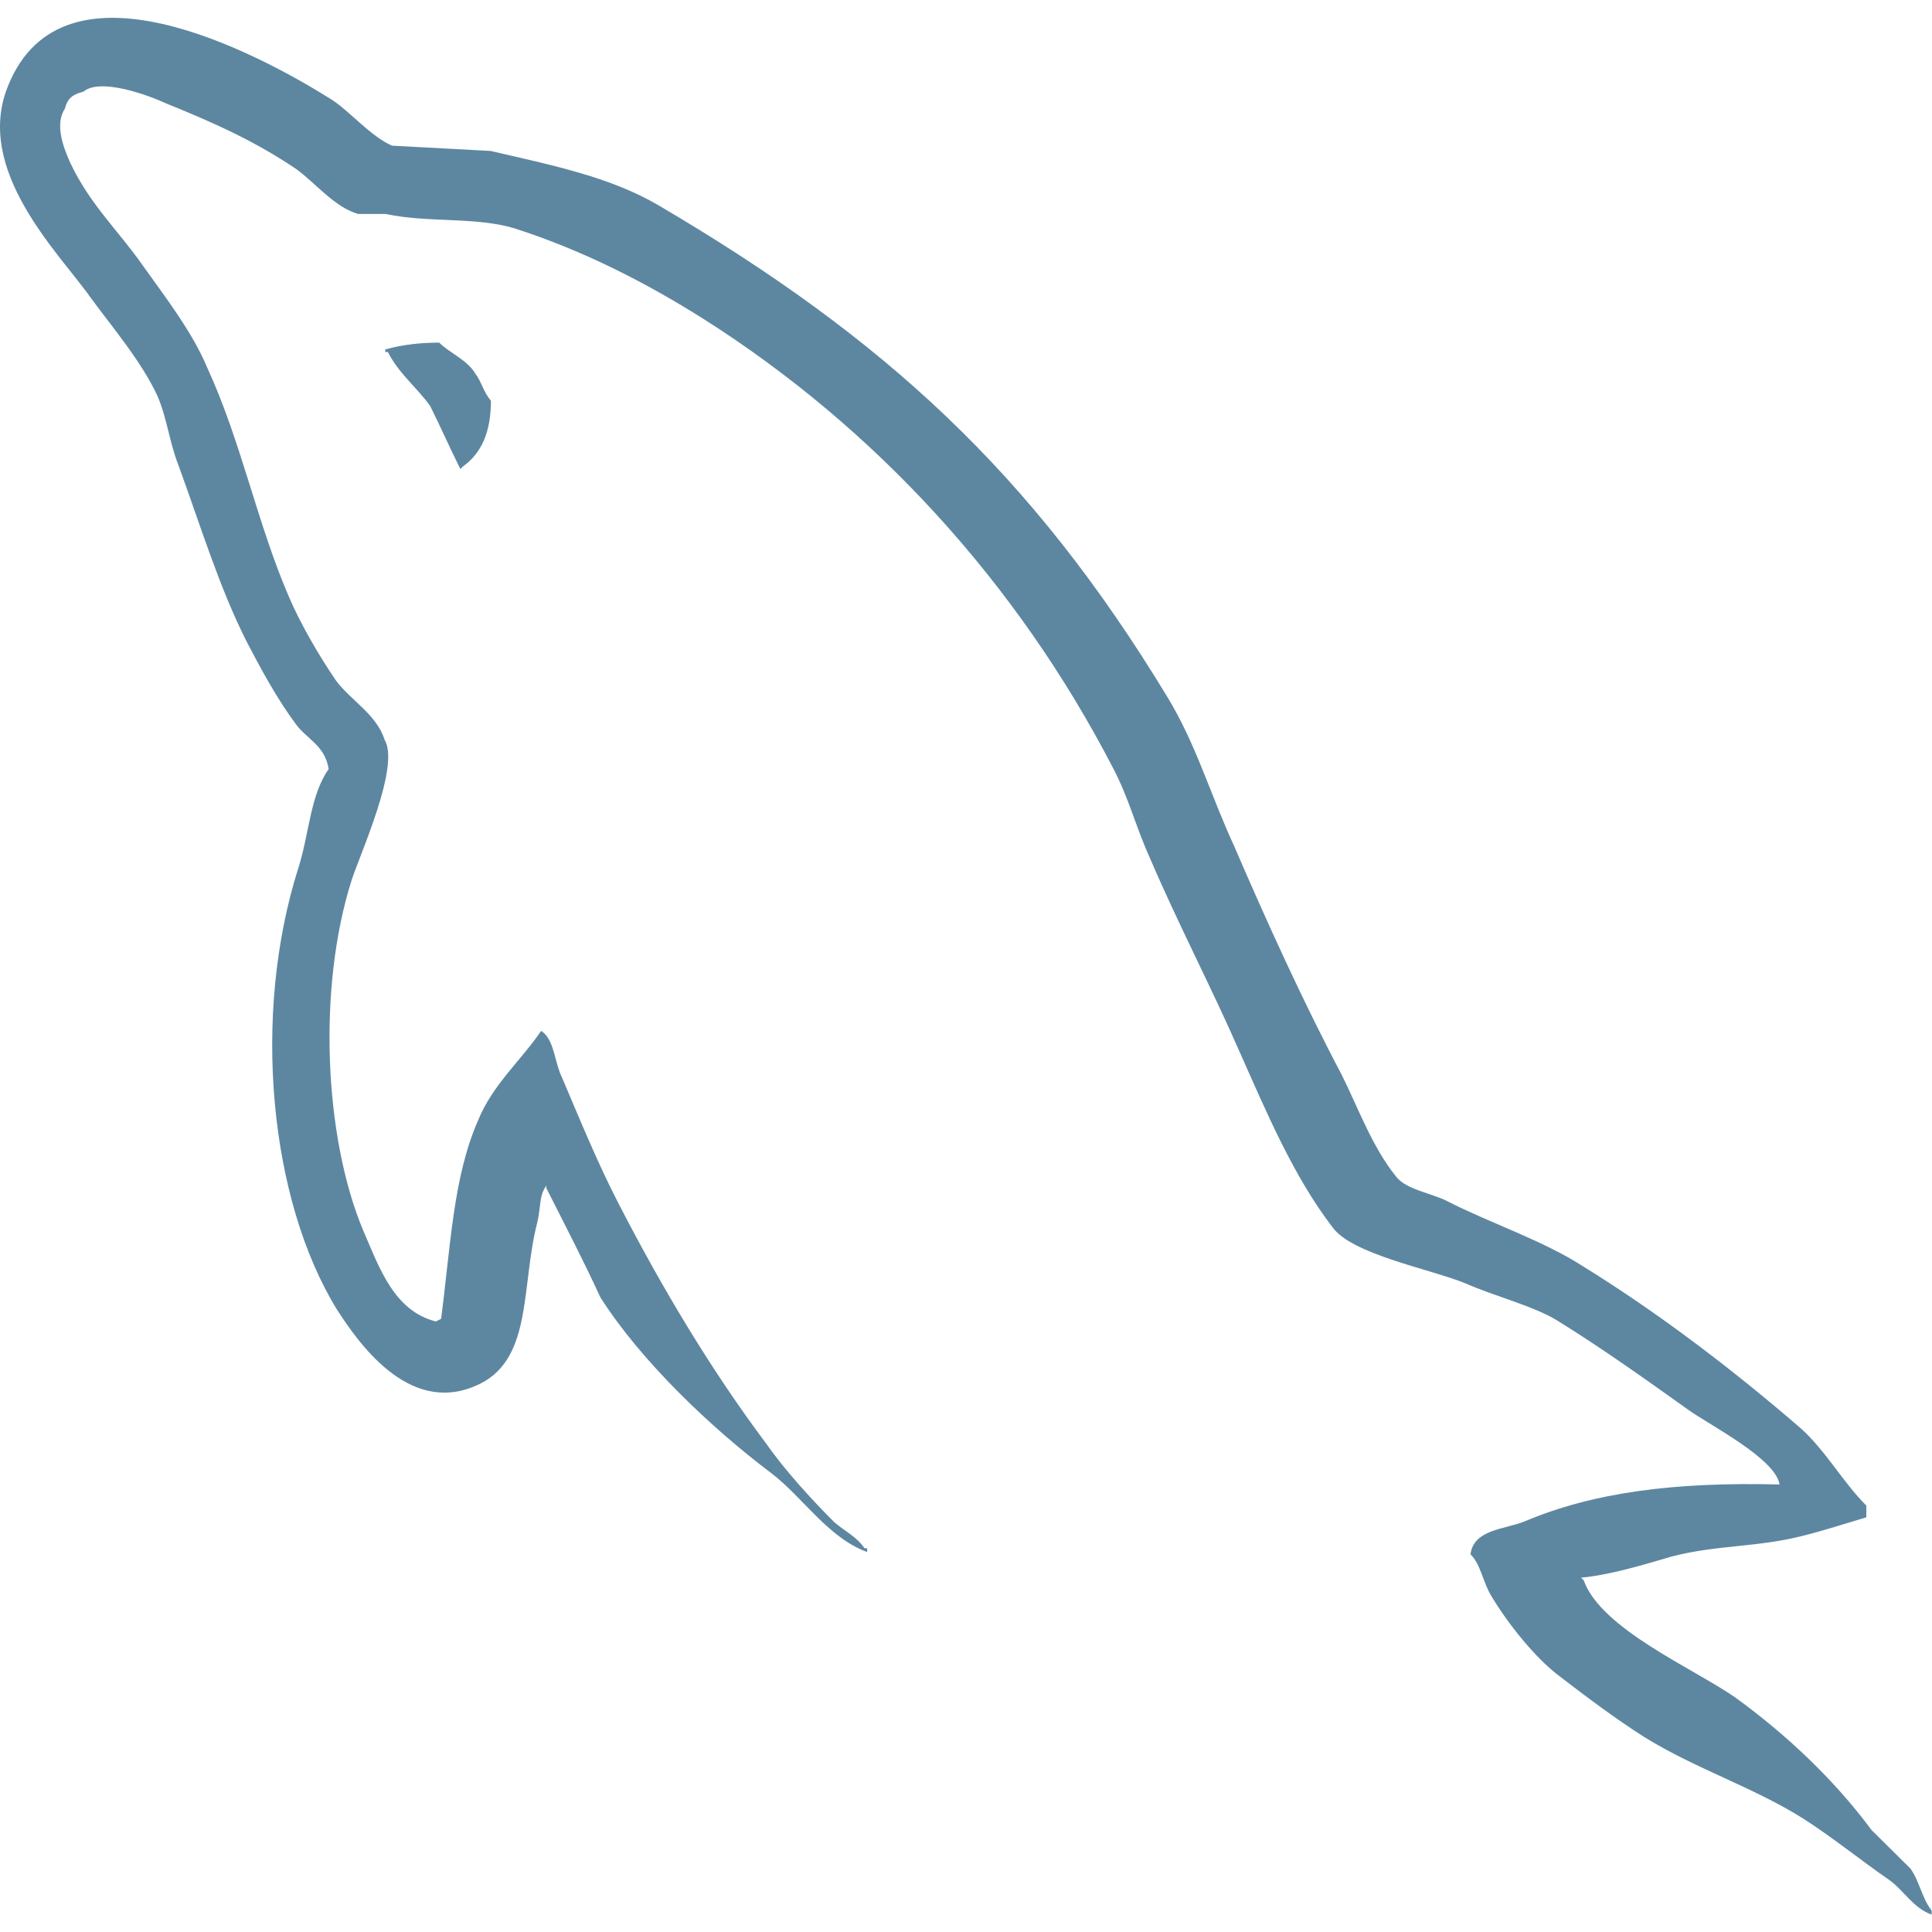
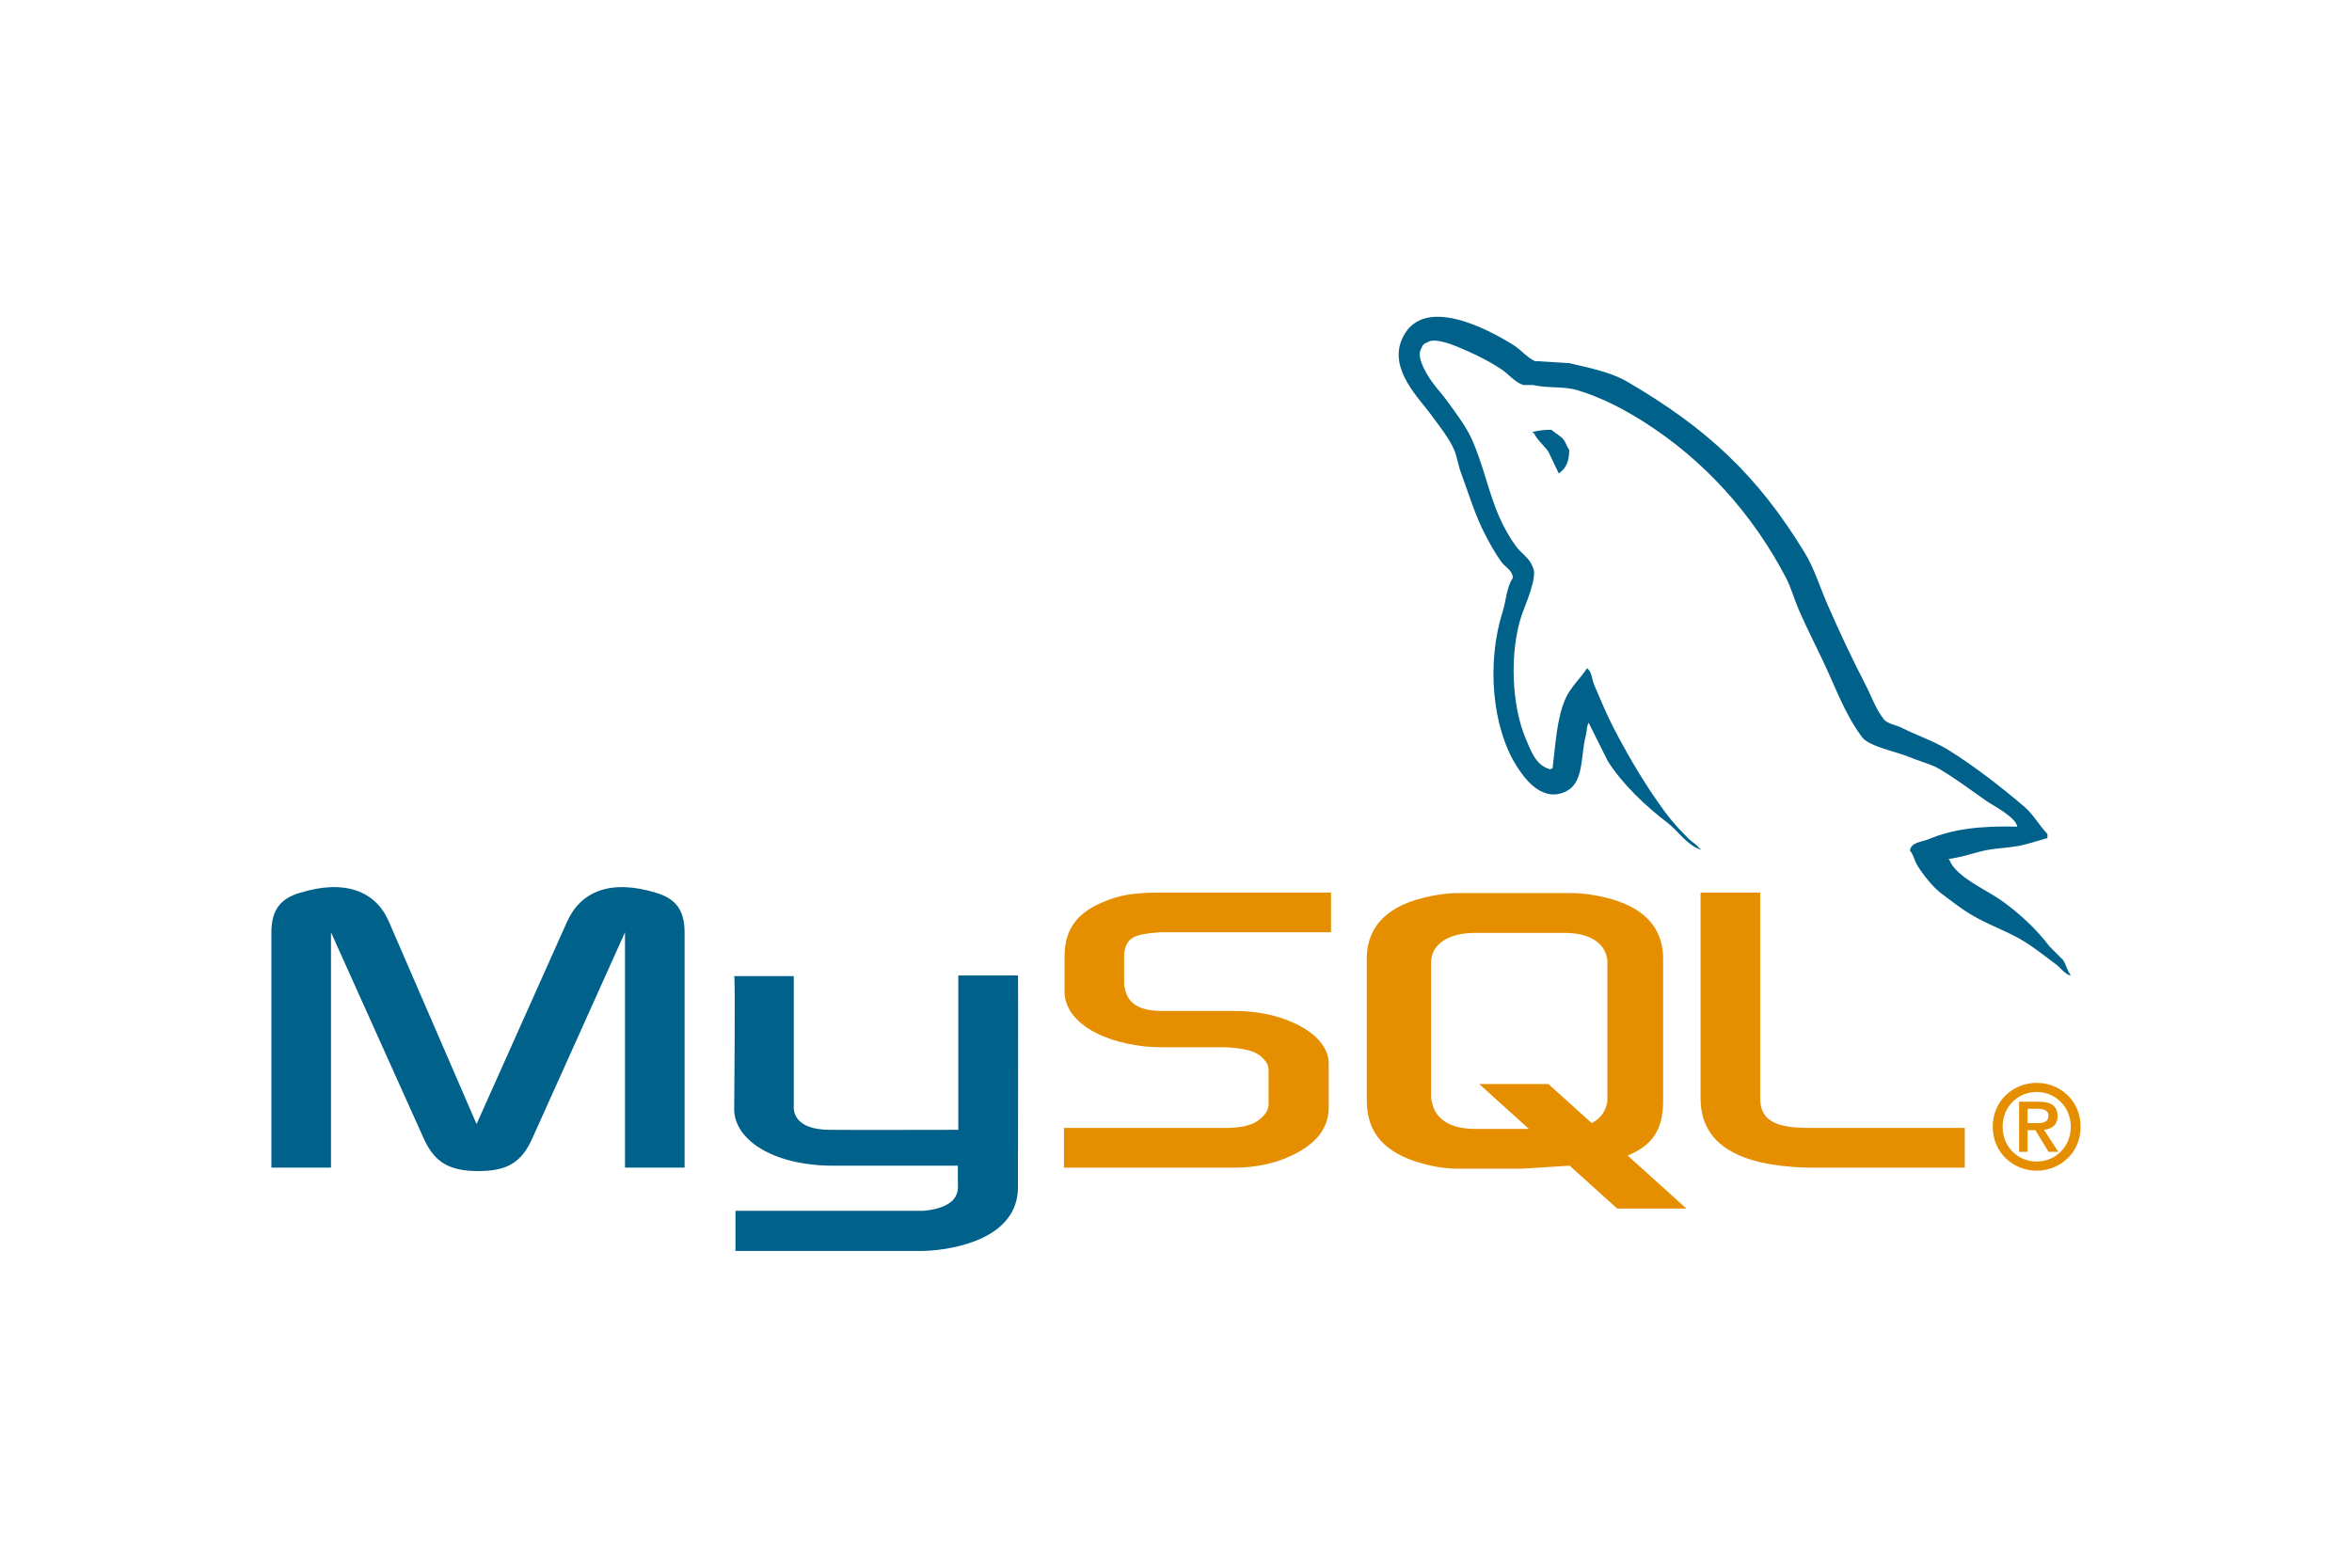
- <svg xmlns="http://www.w3.org/2000/svg" xml:space="preserve" viewBox="0 0 512 512">
-   <path d="M471.6 393.4c-27.9-.7-49.4 2.1-67.6 9.8-5.2 2.1-13.5 2.1-14.3 8.7 2.8 2.8 3.2 7.3 5.6 11.2 4.2 7 11.5 16.3 18.1 21.2 7.3 5.6 14.6 11.1 22.3 16 13.5 8.4 28.9 13.3 42.1 21.6 7.7 4.9 15.3 11.1 23 16.4 3.8 2.8 6.2 7.3 11.1 9.1v-1.1c-2.5-3.1-3.2-7.7-5.6-11.1L496 485c-10.1-13.6-22.7-25.4-36.2-35.2-11.1-7.7-35.5-18.1-40.1-31l-.7-.7c7.7-.7 16.8-3.5 24-5.6 11.8-3.1 22.7-2.4 34.8-5.5 5.6-1.4 11.1-3.2 16.8-4.9V399c-6.3-6.3-10.8-14.6-17.4-20.5-17.7-15.3-37.3-30.3-57.5-42.8-10.8-7-24.7-11.5-36.2-17.4-4.1-2.1-11.1-3.1-13.6-6.6-6.2-7.7-9.8-17.7-14.3-26.8-10.1-19.1-19.8-40.4-28.5-60.6-6.3-13.6-10.1-27.1-17.8-39.7-35.9-59.2-74.9-95-134.8-130.2-12.8-7.5-28.1-10.6-44.5-14.4l-26.1-1.4c-5.6-2.4-11.2-9.1-16-12.2C68 13.9 16.8-13.3 2.2 22.6-7.2 45.2 16.1 67.5 24.1 79c5.9 8 13.6 17.1 17.7 26.1 2.5 5.9 3.1 12.2 5.6 18.5 5.6 15.3 10.8 32.4 18.1 46.7 3.8 7.3 8 15 12.9 21.6 2.8 3.9 7.7 5.6 8.7 11.9-4.9 6.9-5.2 17.4-8 26.1-12.5 39.3-7.6 88.1 10.1 117 5.6 8.7 18.8 27.9 36.5 20.5 15.7-6.3 12.2-26.1 16.7-43.5 1-4.2.4-7 2.4-9.7v.7c4.9 9.7 9.8 19.1 14.3 28.9 10.8 17 29.6 34.8 45.3 46.6 8.3 6.3 15 17.1 25.4 20.9v-1h-.7c-2.1-3.1-5.2-4.5-8-6.9-6.3-6.3-13.2-13.9-18.1-20.9-14.6-19.5-27.5-41.1-39-63.4-5.6-10.8-10.4-22.6-15-33.4-2.1-4.2-2.1-10.4-5.6-12.5-5.2 7.7-12.9 14.3-16.7 23.7-6.6 15-7.3 33.4-9.8 52.6l-1.4.7c-11.1-2.8-15-14.3-19.2-24-10.4-24.7-12.2-64.4-3.1-93 2.4-7.3 12.9-30.3 8.7-37.2-2.1-6.7-9.1-10.5-12.9-15.7-4.5-6.6-9.4-15-12.5-22.3-8.4-19.5-12.6-41.1-21.6-60.6C51 88 43.7 78.6 37.8 70.3c-6.6-9.4-13.9-16-19.2-27.2-1.7-3.8-4.2-10.1-1.4-14.3.7-2.8 2.1-3.8 4.9-4.5 4.5-3.8 17.4 1 21.9 3.1 12.9 5.2 23.7 10.1 34.5 17.4 4.9 3.5 10.1 10.1 16.4 11.9h7.3c11.1 2.4 23.7.7 34.1 3.8 18.4 5.9 35.2 14.6 50.1 24 45.6 28.9 83.2 70 108.6 119.1 4.2 8 5.9 15.3 9.7 23.7 7.3 17.1 16.4 34.5 23.7 51.2 7.3 16.4 14.3 33.1 24.7 46.7 5.2 7.3 26.1 11.1 35.5 15 6.9 3.1 17.8 5.9 24 9.7 11.8 7.3 23.6 15.7 34.8 23.7 5.7 4.1 23.1 12.9 24.2 19.8M116.4 90.8c-4.8 0-9.6.5-14.3 1.8v.7h.7c2.8 5.6 7.7 9.4 11.2 14.3 2.8 5.6 5.2 11.1 8 16.7l.7-.7c4.9-3.5 7.4-9.1 7.4-17.4-2.1-2.5-2.4-4.9-4.2-7.3-2.2-3.6-6.7-5.3-9.5-8.1" style="fill:#5d87a1" />
+ <svg xmlns="http://www.w3.org/2000/svg" height="800" width="1200" viewBox="-58.47 -50.326 506.739 301.957">
+   <path d="M0 183.354h12.842v-50.711l19.88 44.208c2.346 5.35 5.557 7.244 11.854 7.244 6.298 0 9.385-1.893 11.732-7.244l19.88-44.208v50.71H89.03v-50.627c0-4.94-1.976-7.327-6.05-8.561-9.755-3.046-16.3-.412-19.264 6.174l-19.51 43.63-18.892-43.63c-2.84-6.586-9.508-9.22-19.263-6.174C1.976 125.399 0 127.787 0 132.725v50.629zm99.708-41.276h12.838v27.938c-.12 1.518.487 5.08 7.522 5.19 3.589.057 27.7 0 27.925 0v-33.264h12.868c.059 0-.013 45.364-.012 45.557.07 11.188-13.882 13.618-20.313 13.806h-40.55v-8.64c.072 0 40.52.009 40.622-.001 8.265-.873 7.289-4.981 7.288-6.364v-3.368H120.6c-12.7-.117-20.786-5.66-20.886-12.035-.01-.591.274-28.54-.007-28.82z" fill="#00618a" />
+   <path d="M170.758 183.354h36.92c4.322 0 8.52-.905 11.855-2.47 5.556-2.551 8.273-6.008 8.273-10.537v-9.384c0-3.705-3.087-7.163-9.138-9.467-3.211-1.236-7.162-1.894-10.99-1.894h-15.56c-5.184 0-7.654-1.564-8.271-5.021-.124-.412-.124-.742-.124-1.153v-5.844c0-.33 0-.66.124-1.071.617-2.634 1.976-3.376 6.544-3.787.37 0 .864-.083 1.235-.083H228.3v-8.56h-36.057c-5.186 0-7.903.329-10.372 1.069-7.656 2.388-10.99 6.175-10.99 12.76v7.492c0 5.763 6.545 10.702 17.534 11.854 1.236.082 2.47.164 3.704.164h13.336c.495 0 .989 0 1.359.083 4.075.33 5.803 1.07 7.039 2.552.74.74.987 1.482.987 2.305v7.49c0 .907-.617 2.06-1.851 3.047-1.112.988-2.964 1.647-5.434 1.812-.494 0-.864.082-1.358.082h-35.44v8.56zm137.16-14.9c0 8.808 6.544 13.748 19.757 14.736 1.234.082 2.47.164 3.704.164h33.464v-8.561h-33.711c-7.532 0-10.372-1.894-10.372-6.421v-44.29h-12.842v44.372zm-71.916.449V138.38c0-7.754 5.445-12.457 16.209-13.942a24.63 24.63 0 013.465-.247h24.376c1.237 0 2.352.083 3.589.247 10.765 1.485 16.209 6.188 16.209 13.942v30.522c0 6.29-2.312 9.658-7.641 11.852l12.65 11.418h-14.911l-10.234-9.238-10.303.653h-13.735c-2.351 0-4.825-.331-7.548-1.073-8.166-2.227-12.126-6.517-12.126-13.612zm13.86-.742c0 .413.124.825.248 1.32.742 3.547 4.083 5.527 9.156 5.527h11.667l-10.717-9.675h14.91l9.348 8.438c1.722-.918 2.856-2.322 3.252-4.125.123-.412.123-.825.123-1.237v-29.285c0-.33 0-.743-.123-1.156-.743-3.3-4.084-5.196-9.033-5.196h-19.427c-5.691 0-9.403 2.475-9.403 6.352v29.037z" fill="#e48e00" />
+   <path d="M376.14 109.88c-7.893-.214-13.923.52-19.078 2.694-1.465.618-3.801.634-4.04 2.47.805.844.93 2.104 1.57 3.142 1.23 1.992 3.309 4.661 5.163 6.061 2.026 1.53 4.114 3.165 6.286 4.49 3.863 2.355 8.176 3.7 11.896 6.06 2.192 1.391 4.37 3.143 6.509 4.713 1.057.776 1.768 1.983 3.142 2.47v-.225c-.722-.919-.908-2.183-1.571-3.143l-2.918-2.918c-2.853-3.787-6.475-7.113-10.325-9.876-3.07-2.204-9.942-5.18-11.223-8.754l-.225-.225c2.177-.245 4.726-1.033 6.735-1.57 3.375-.906 6.39-.672 9.876-1.572 1.57-.449 3.142-.899 4.714-1.347v-.898c-1.762-1.808-3.018-4.2-4.94-5.836-5.025-4.28-10.511-8.556-16.16-12.121-3.133-1.978-7.005-3.263-10.325-4.939-1.117-.563-3.08-.856-3.817-1.796-1.744-2.223-2.694-5.042-4.04-7.632-2.817-5.425-5.584-11.351-8.08-17.06-1.703-3.892-2.815-7.73-4.938-11.223-10.192-16.757-21.163-26.87-38.158-36.812-3.616-2.114-7.97-2.95-12.571-4.04l-7.407-.45c-1.507-.63-3.075-2.473-4.49-3.367-5.63-3.556-20.07-11.293-24.24-1.122-2.633 6.42 3.935 12.685 6.284 15.938 1.649 2.282 3.76 4.84 4.938 7.407.775 1.687.909 3.378 1.572 5.163 1.632 4.397 3.05 9.18 5.162 13.243 1.067 2.056 2.243 4.222 3.592 6.06.827 1.129 2.244 1.626 2.468 3.368-1.386 1.94-1.465 4.95-2.244 7.407-3.508 11.062-2.185 24.81 2.918 32.997 1.566 2.513 5.254 7.903 10.325 5.836 4.436-1.807 3.445-7.406 4.714-12.345.287-1.12.11-1.944.673-2.694v.225l4.04 8.08c2.99 4.815 8.298 9.848 12.795 13.244 2.332 1.761 4.168 4.806 7.183 5.836v-.225h-.225c-.584-.91-1.498-1.288-2.244-2.02-1.757-1.722-3.71-3.863-5.163-5.836-4.09-5.553-7.705-11.63-10.998-17.957-1.573-3.02-2.94-6.354-4.266-9.428-.511-1.185-.505-2.977-1.57-3.592-1.452 2.253-3.591 4.075-4.714 6.735-1.796 4.252-2.028 9.437-2.693 14.814-.394.141-.22.044-.45.224-3.126-.754-4.225-3.972-5.386-6.733-2.94-6.982-3.485-18.225-.9-26.262.67-2.08 3.694-8.63 2.47-10.55-.584-1.917-2.512-3.026-3.591-4.49-1.335-1.811-2.668-4.195-3.592-6.286-2.405-5.444-3.528-11.555-6.06-17.058-1.21-2.631-3.257-5.293-4.938-7.632-1.861-2.59-3.945-4.5-5.387-7.633-.513-1.113-1.21-2.895-.45-4.04.243-.772.584-1.095 1.348-1.347 1.302-1.003 4.928.334 6.284.898 3.6 1.495 6.604 2.919 9.653 4.938 1.464.971 2.944 2.848 4.713 3.368h2.02c3.16.726 6.7.225 9.652 1.122 5.218 1.586 9.894 4.052 14.14 6.734 12.939 8.169 23.517 19.798 30.753 33.67 1.164 2.233 1.668 4.365 2.693 6.734 2.069 4.778 4.675 9.694 6.733 14.366 2.054 4.66 4.056 9.365 6.959 13.244 1.527 2.039 7.422 3.133 10.1 4.264 1.879.794 4.956 1.621 6.735 2.693 3.398 2.05 6.69 4.49 9.877 6.735 1.593 1.122 6.489 3.583 6.733 5.611z" fill="#00618a" />
+   <path d="M275.807 24.359c-1.646-.03-2.81.18-4.041.448v.225h.225c.785 1.613 2.17 2.651 3.142 4.04a6815.3 6815.3 0 002.245 4.714l.224-.224c1.39-.98 2.027-2.547 2.02-4.938-.557-.586-.64-1.322-1.122-2.021-.642-.932-1.884-1.46-2.693-2.244z" fill="#00618a" fill-rule="evenodd" />
+   <path d="M370.87 174.549c0 5.654 4.468 9.464 9.465 9.464s9.464-3.81 9.464-9.464c0-5.653-4.467-9.463-9.464-9.463-4.997 0-9.464 3.81-9.464 9.463zm16.809 0c0 4.29-3.28 7.496-7.344 7.496-4.113 0-7.344-3.206-7.344-7.496 0-4.29 3.23-7.496 7.344-7.496 4.064 0 7.344 3.206 7.344 7.496zm-4.794 5.4h2.119l-3.103-4.743c1.665-.177 2.926-.985 2.926-2.953 0-2.196-1.387-3.104-4.062-3.104h-4.215v10.8h1.817v-4.668h1.69l2.828 4.669zm-4.518-6.182v-3.104h2.094c1.086 0 2.398.202 2.398 1.464 0 1.513-1.186 1.64-2.55 1.64h-1.942z" fill="#e48e00" fill-rule="evenodd" />
</svg>
